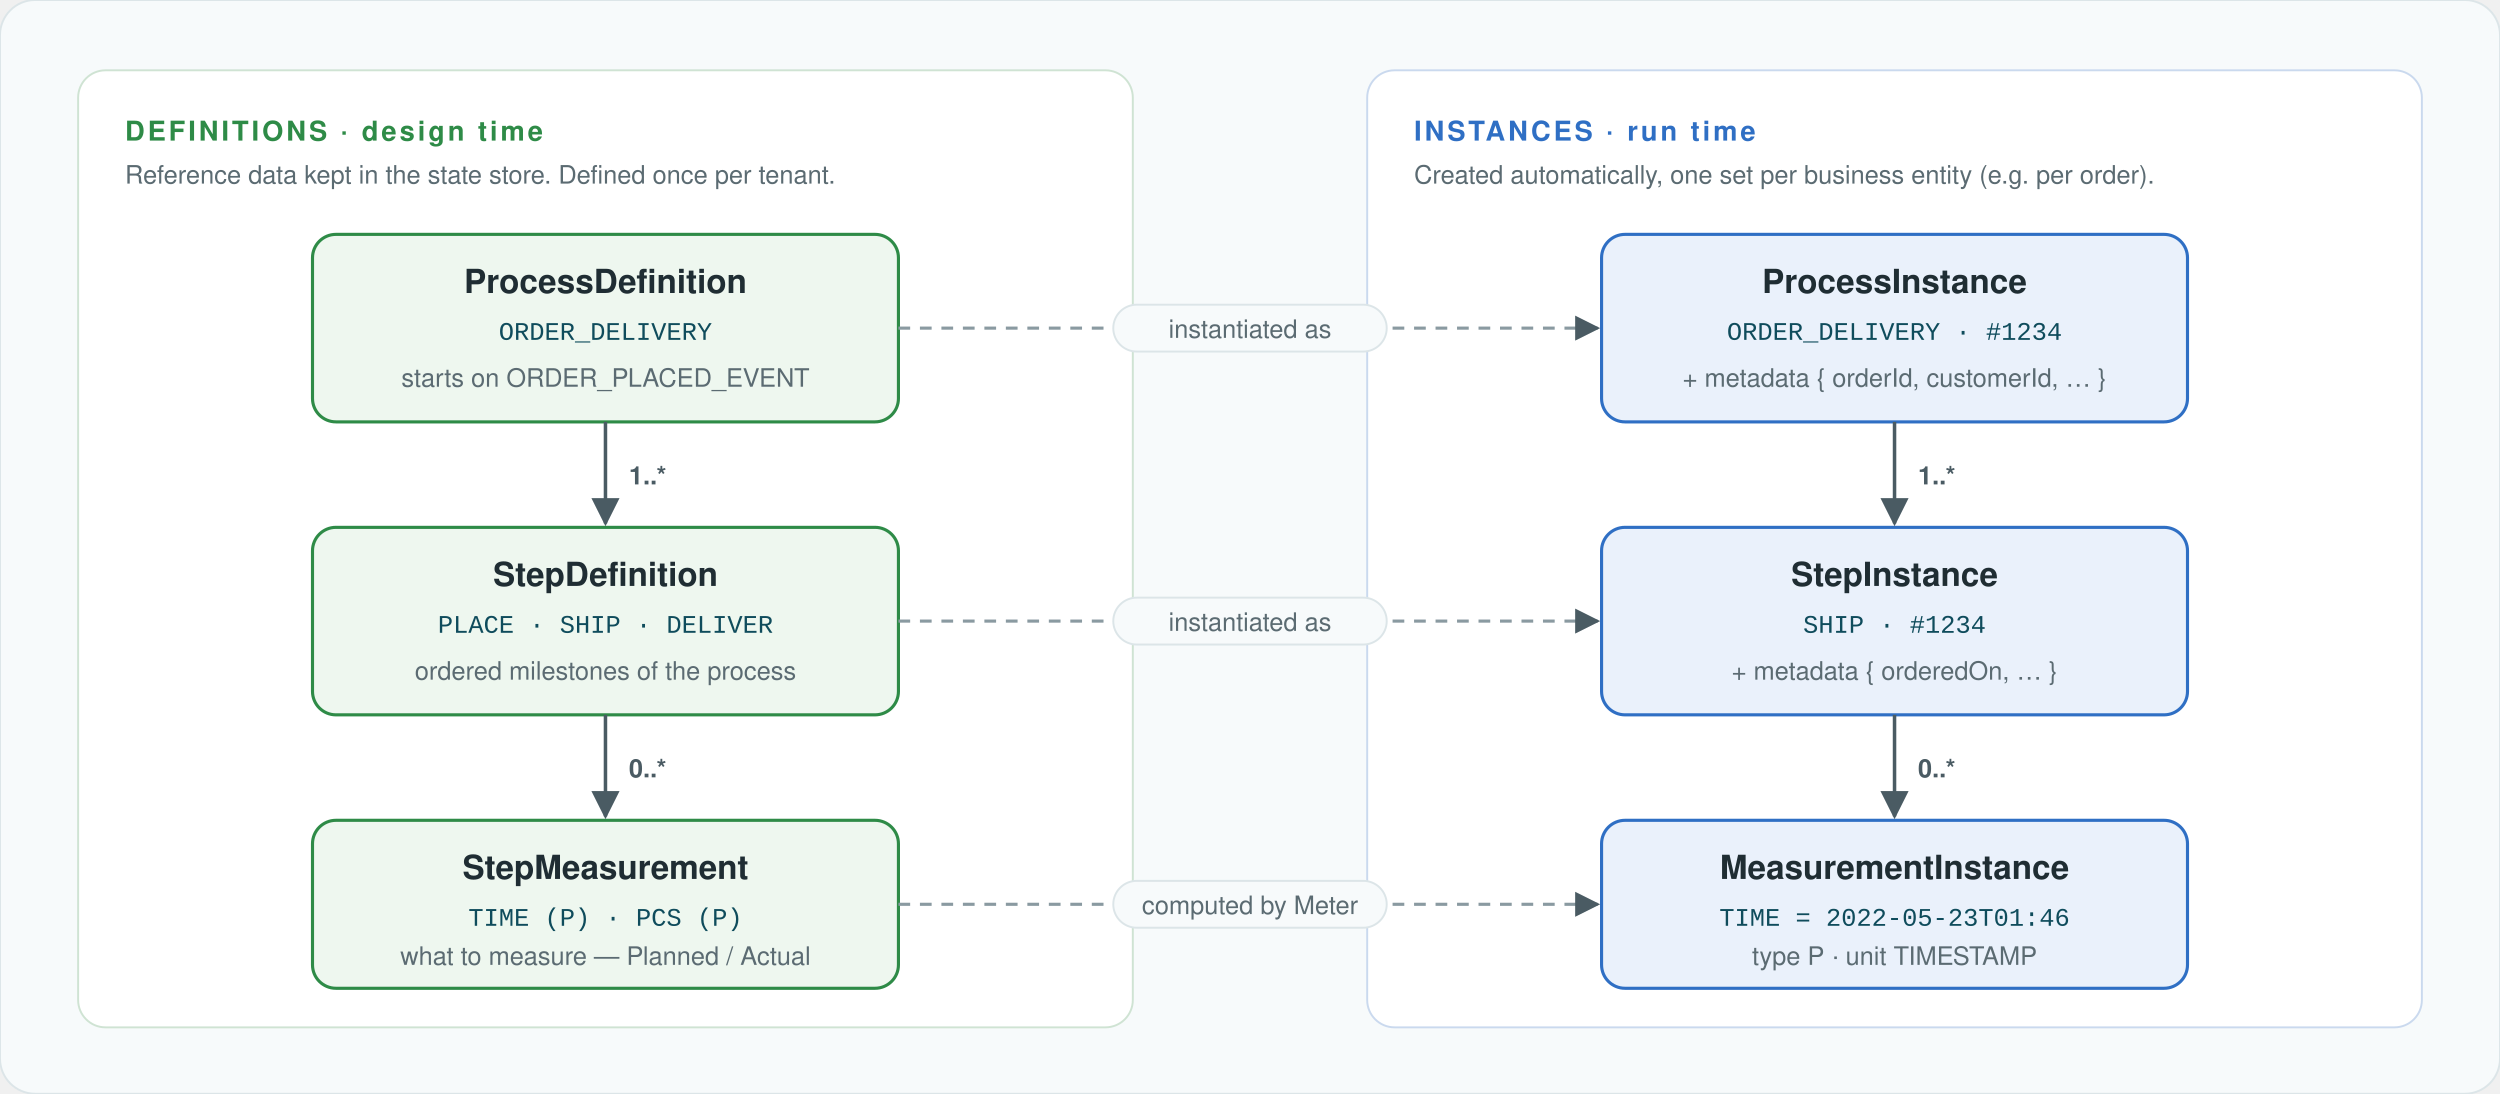
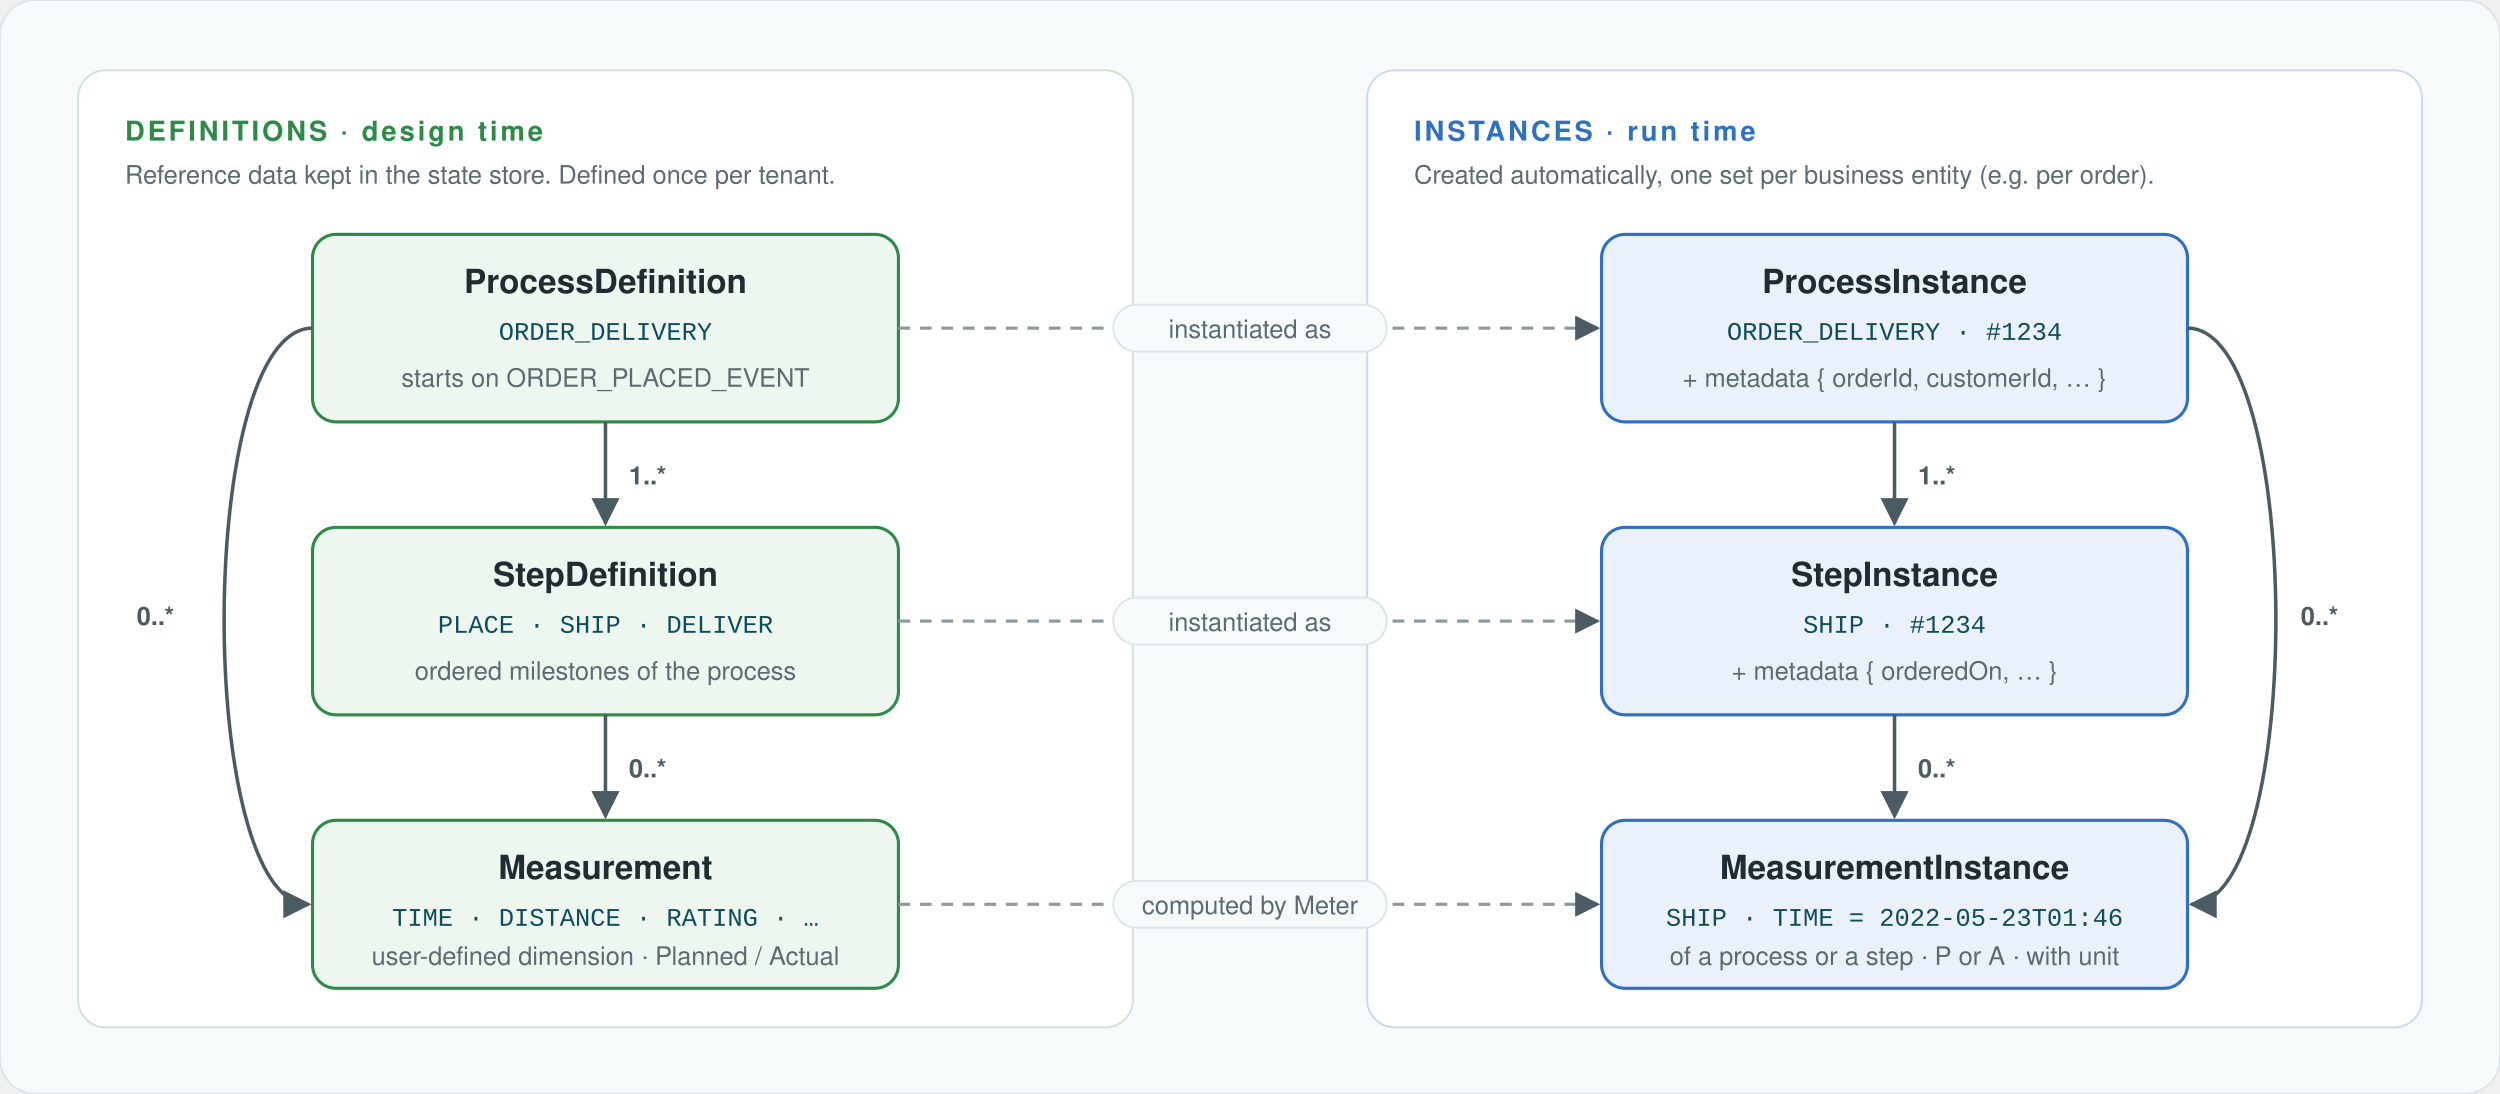
<svg xmlns="http://www.w3.org/2000/svg" width="1280" height="560" viewBox="0 0 1280 560" font-family="-apple-system, BlinkMacSystemFont, 'Segoe UI', Helvetica, Arial, sans-serif">
  <defs>
    <marker id="arr" viewBox="0 0 10 10" refX="9" refY="5" markerWidth="8" markerHeight="8" orient="auto-start-reverse">
      <path d="M0,0 L10,5 L0,10 z" fill="#4A5B63" />
    </marker>
    <style>
      .tb { font-size: 17px; font-weight: 700; fill: #1F2D33; }
      .ts { font-size: 13px; fill: #5B6B72; }
      .mono { font-family: 'SFMono-Regular', Consolas, 'Liberation Mono', Menlo, monospace; font-size: 13px; fill: #0F4C5C; }
      .h  { font-size: 14px; font-weight: 700; letter-spacing: 1.5px; }
      .def { fill: #EEF7EF; stroke: #2E8B47; stroke-width: 1.6; }
      .ins { fill: #EAF1FB; stroke: #2F6FC4; stroke-width: 1.6; }
      .edge { stroke: #4A5B63; stroke-width: 1.8; fill: none; }
      .card { font-size: 13px; font-weight: 700; fill: #4A5B63; }
    </style>
  </defs>
  <rect width="1280" height="560" rx="18" fill="#F7FAFB" stroke="#DCE5E8" />
  <rect x="40" y="36" width="540" height="490" rx="14" fill="#FFFFFF" stroke="#CFE3D3" />
  <text x="64" y="72" class="h" fill="#2E8B47">DEFINITIONS · design time</text>
  <text x="64" y="94" class="ts">Reference data kept in the state store. Defined once per tenant.</text>
  <rect x="700" y="36" width="540" height="490" rx="14" fill="#FFFFFF" stroke="#CAD9EE" />
  <text x="724" y="72" class="h" fill="#2F6FC4">INSTANCES · run time</text>
  <text x="724" y="94" class="ts">Created automatically, one set per business entity (e.g. per order).</text>
  <rect x="160" y="120" width="300" height="96" rx="12" class="def" />
  <text x="310" y="150" text-anchor="middle" class="tb">ProcessDefinition</text>
  <text x="310" y="174" text-anchor="middle" class="mono">ORDER_DELIVERY</text>
  <text x="310" y="198" text-anchor="middle" class="ts">starts on ORDER_PLACED_EVENT</text>
  <rect x="160" y="270" width="300" height="96" rx="12" class="def" />
  <text x="310" y="300" text-anchor="middle" class="tb">StepDefinition</text>
  <text x="310" y="324" text-anchor="middle" class="mono">PLACE · SHIP · DELIVER</text>
  <text x="310" y="348" text-anchor="middle" class="ts">ordered milestones of the process</text>
  <rect x="160" y="420" width="300" height="86" rx="12" class="def" />
-   <text x="310" y="450" text-anchor="middle" class="tb">StepMeasurement</text>
-   <text x="310" y="474" text-anchor="middle" class="mono">TIME (P) · PCS (P)</text>
-   <text x="310" y="494" text-anchor="middle" class="ts">what to measure — Planned / Actual</text>
+   <text x="310" y="450" text-anchor="middle" class="tb">Measurement</text>
+   <text x="310" y="474" text-anchor="middle" class="mono">TIME · DISTANCE · RATING · …</text>
+   <text x="310" y="494" text-anchor="middle" class="ts">user-defined dimension · Planned / Actual</text>
  <path d="M310,216 L310,268" class="edge" marker-end="url(#arr)" />
  <text x="322" y="248" class="card">1..*</text>
  <path d="M310,366 L310,418" class="edge" marker-end="url(#arr)" />
  <text x="322" y="398" class="card">0..*</text>
+   <path d="M160,168 C100,168 100,463 158,463" class="edge" marker-end="url(#arr)" />
+   <text x="70" y="320" class="card">0..*</text>
  <rect x="820" y="120" width="300" height="96" rx="12" class="ins" />
  <text x="970" y="150" text-anchor="middle" class="tb">ProcessInstance</text>
  <text x="970" y="174" text-anchor="middle" class="mono">ORDER_DELIVERY · #1234</text>
  <text x="970" y="198" text-anchor="middle" class="ts">+ metadata { orderId, customerId, … }</text>
  <rect x="820" y="270" width="300" height="96" rx="12" class="ins" />
  <text x="970" y="300" text-anchor="middle" class="tb">StepInstance</text>
  <text x="970" y="324" text-anchor="middle" class="mono">SHIP · #1234</text>
  <text x="970" y="348" text-anchor="middle" class="ts">+ metadata { orderedOn, … }</text>
  <rect x="820" y="420" width="300" height="86" rx="12" class="ins" />
  <text x="970" y="450" text-anchor="middle" class="tb">MeasurementInstance</text>
-   <text x="970" y="474" text-anchor="middle" class="mono">TIME = 2022-05-23T01:46</text>
-   <text x="970" y="494" text-anchor="middle" class="ts">type P · unit TIMESTAMP</text>
+   <text x="970" y="474" text-anchor="middle" class="mono">SHIP · TIME = 2022-05-23T01:46</text>
+   <text x="970" y="494" text-anchor="middle" class="ts">of a process or a step · P or A · with unit</text>
  <path d="M970,216 L970,268" class="edge" marker-end="url(#arr)" />
  <text x="982" y="248" class="card">1..*</text>
  <path d="M970,366 L970,418" class="edge" marker-end="url(#arr)" />
  <text x="982" y="398" class="card">0..*</text>
+   <path d="M1120,168 C1180,168 1180,463 1122,463" class="edge" marker-end="url(#arr)" />
+   <text x="1178" y="320" class="card">0..*</text>
  <g stroke="#8A9AA1" stroke-width="1.6" stroke-dasharray="6 5" fill="none">
    <path d="M460,168 L818,168" marker-end="url(#arr)" />
    <path d="M460,318 L818,318" marker-end="url(#arr)" />
    <path d="M460,463 L818,463" marker-end="url(#arr)" />
  </g>
  <g font-size="13" fill="#5B6B72" text-anchor="middle">
    <rect x="570" y="156" width="140" height="24" rx="12" fill="#F7FAFB" stroke="#DCE5E8" />
    <text x="640" y="173">instantiated as</text>
    <rect x="570" y="306" width="140" height="24" rx="12" fill="#F7FAFB" stroke="#DCE5E8" />
    <text x="640" y="323">instantiated as</text>
    <rect x="570" y="451" width="140" height="24" rx="12" fill="#F7FAFB" stroke="#DCE5E8" />
    <text x="640" y="468">computed by Meter</text>
  </g>
</svg>
